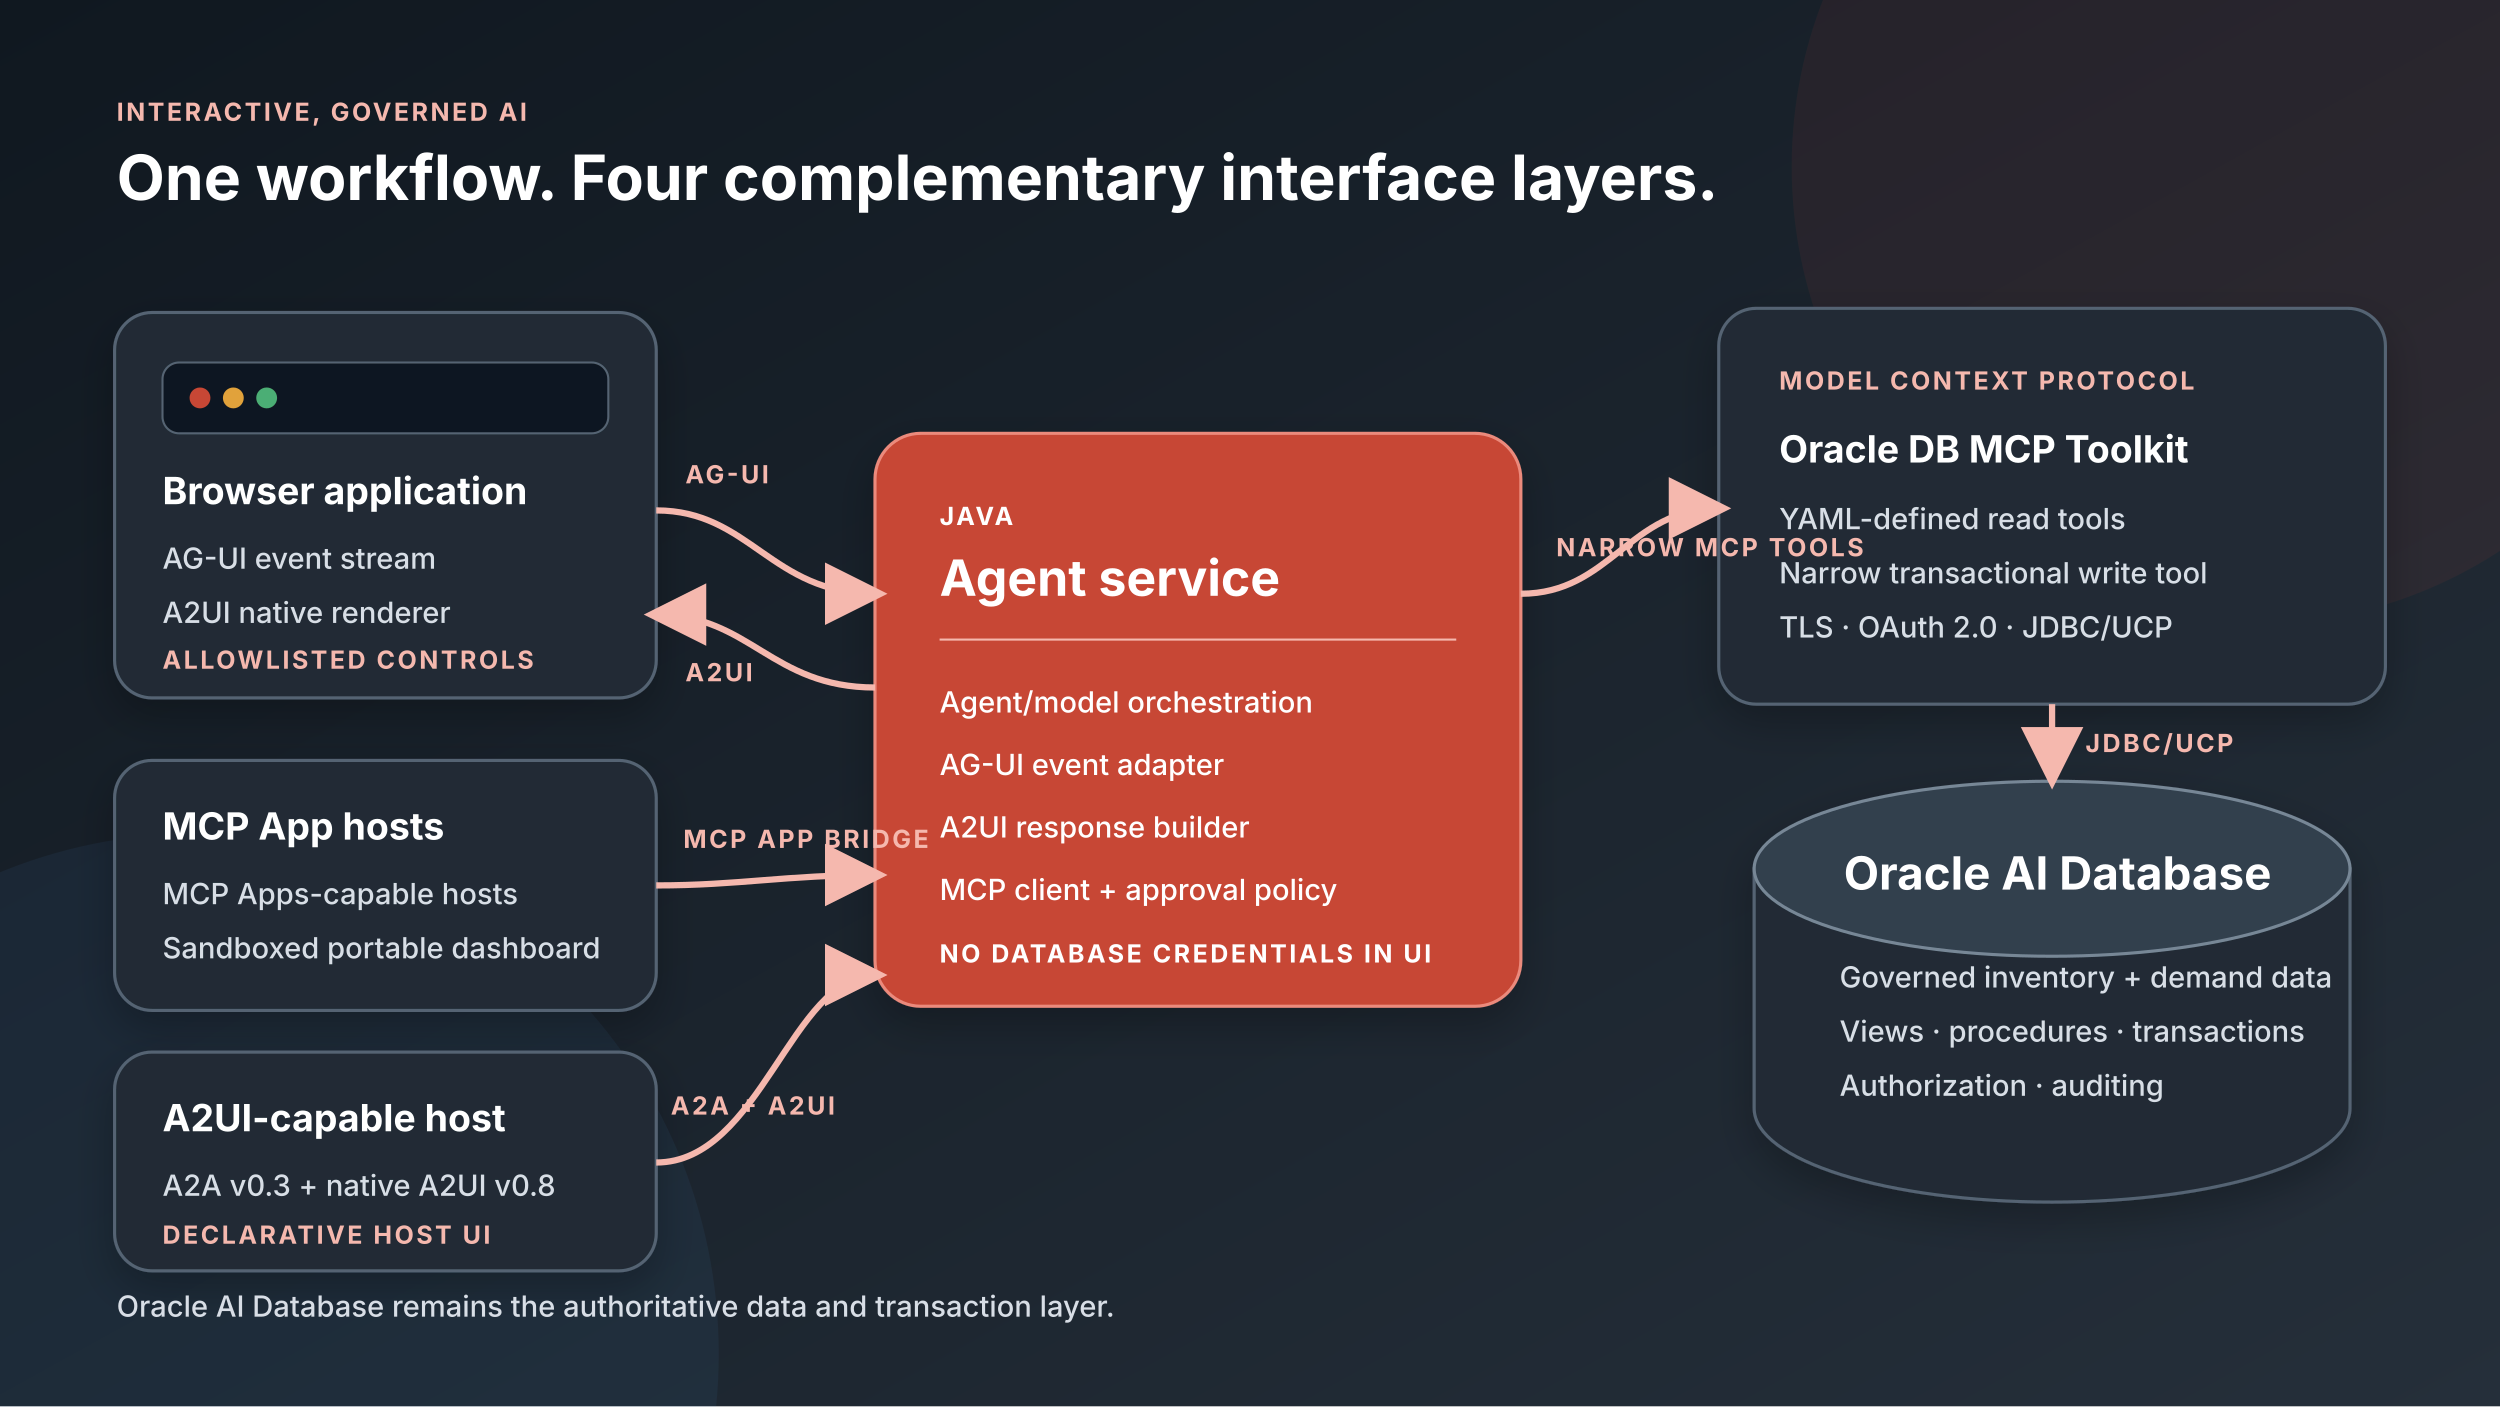
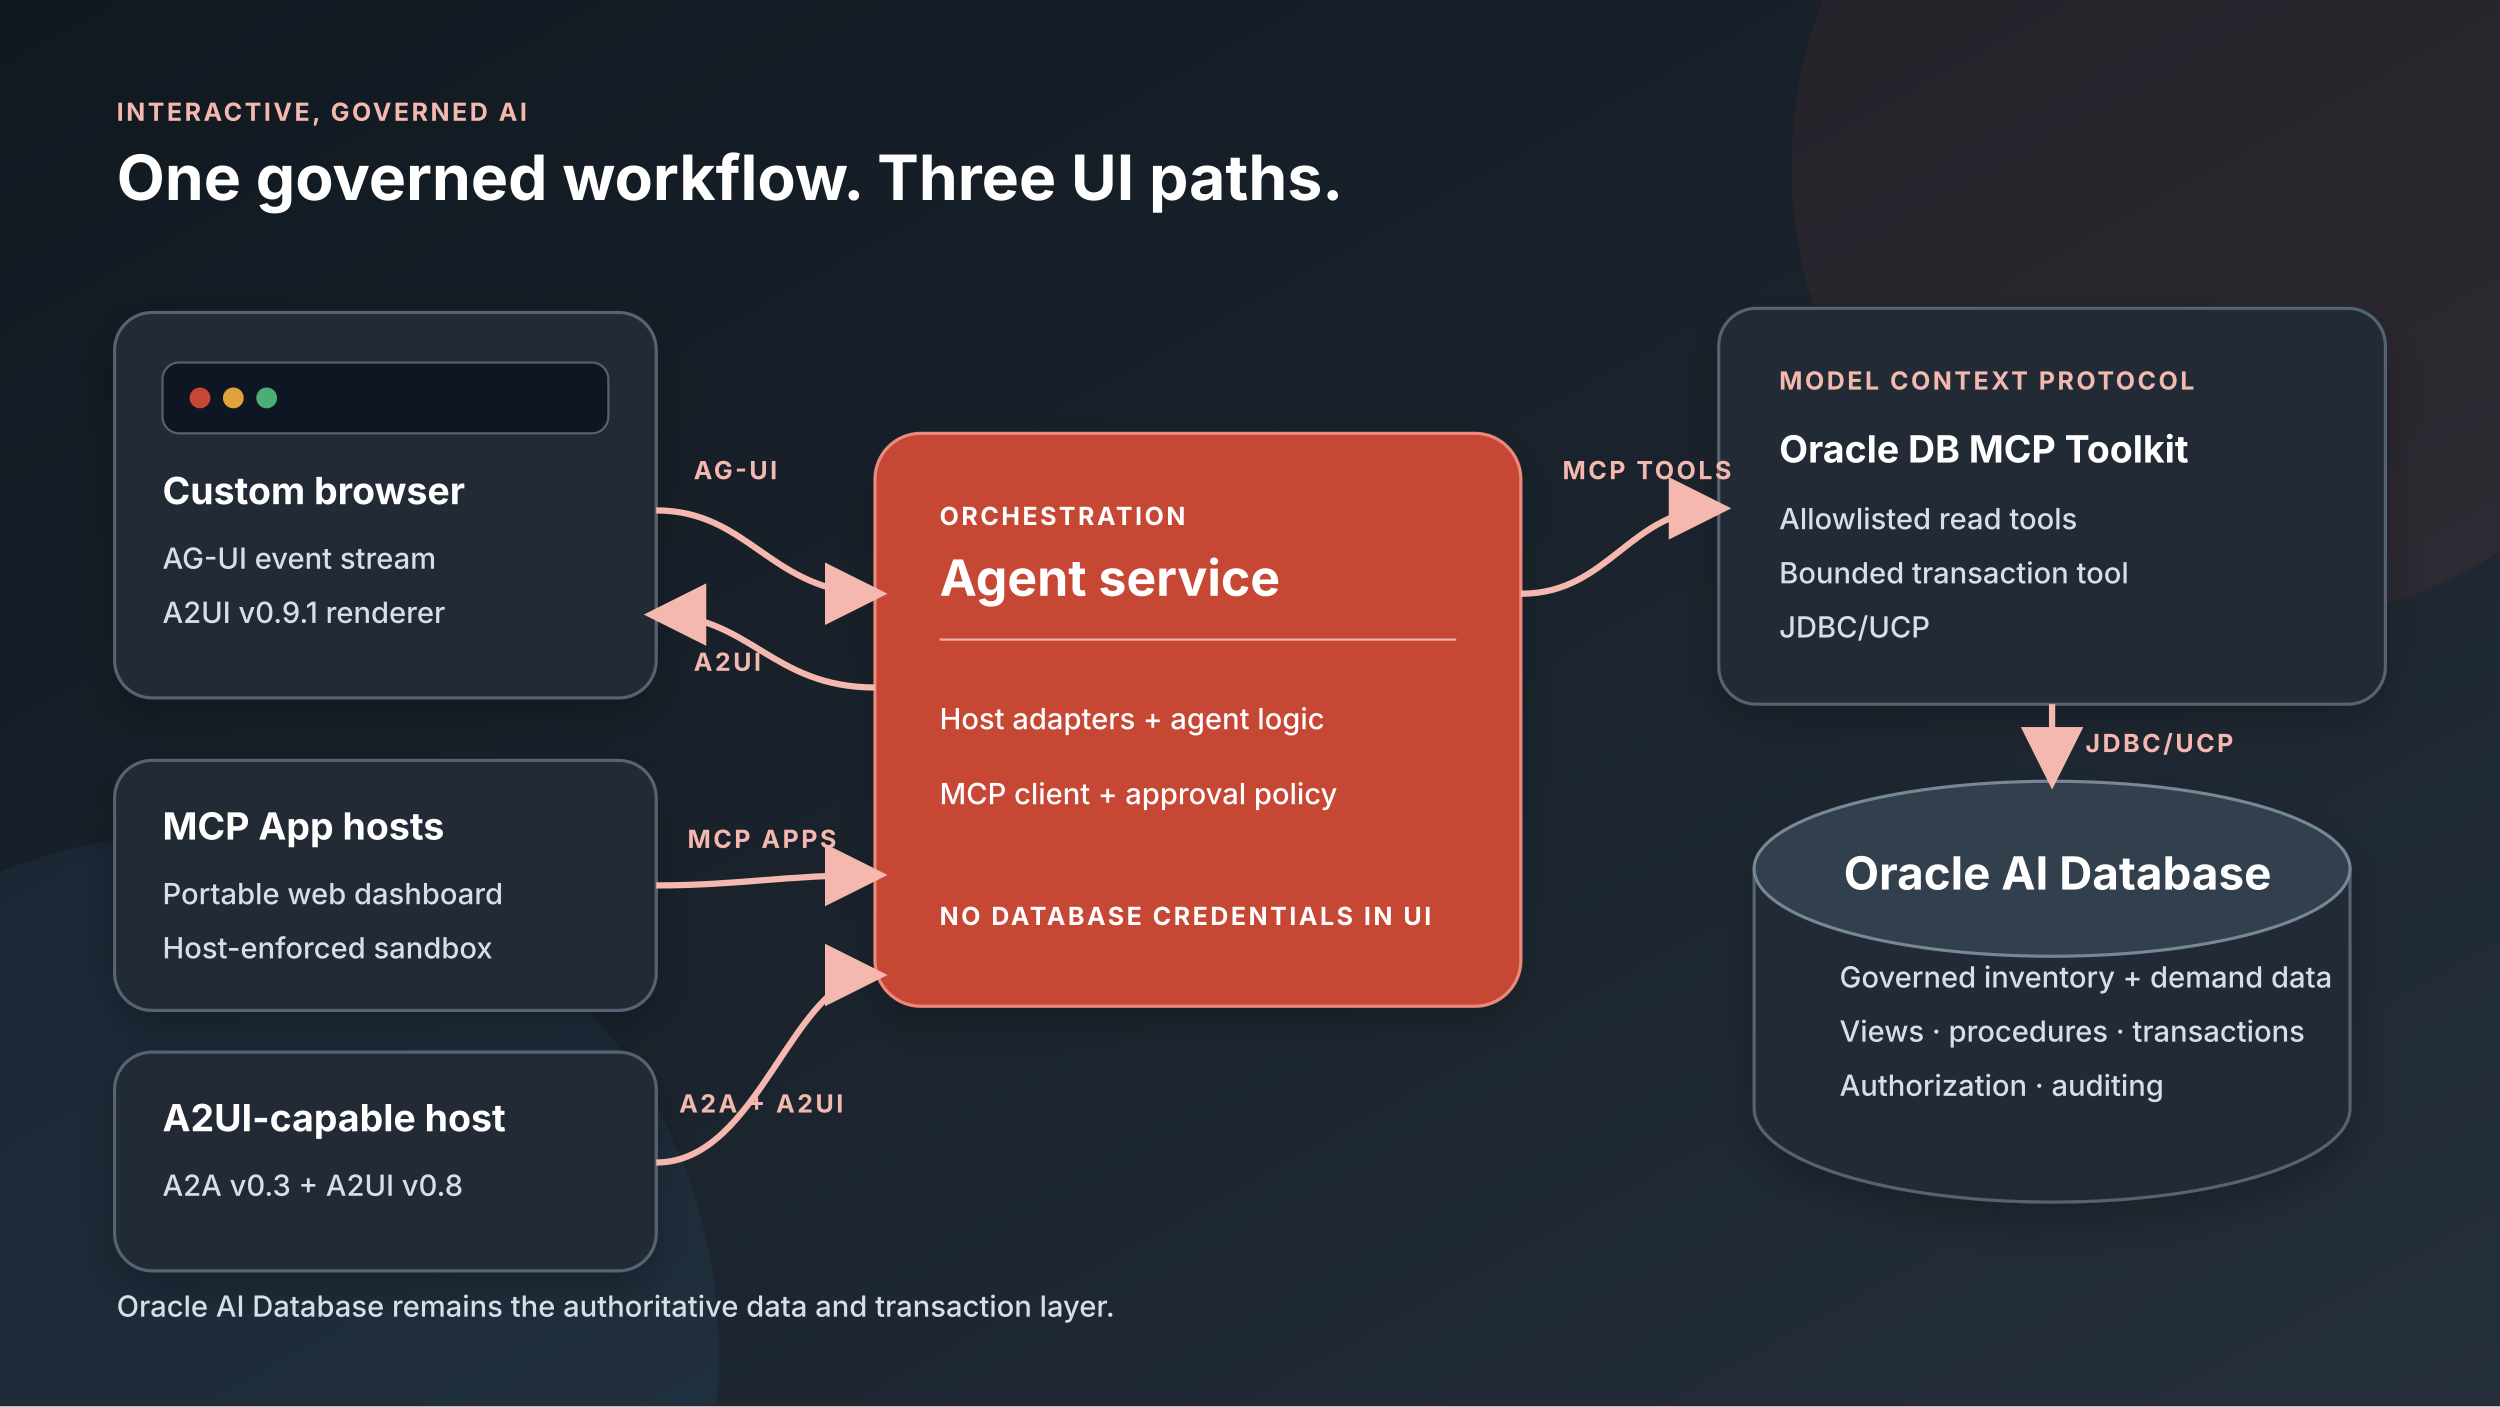
<svg xmlns="http://www.w3.org/2000/svg" width="1200" height="675" viewBox="0 0 1200 675" role="img" aria-labelledby="title desc">
  <defs>
    <linearGradient id="background" x1="0" y1="0" x2="1" y2="1">
      <stop offset="0" stop-color="#101820" />
      <stop offset="1" stop-color="#252f3a" />
    </linearGradient>
    <filter id="shadow" x="-20%" y="-20%" width="140%" height="140%">
      <feDropShadow dx="0" dy="8" stdDeviation="10" flood-opacity=".25" />
    </filter>
    <marker id="arrow" markerWidth="10" markerHeight="10" refX="8" refY="5" orient="auto">
      <path d="M0,0 L10,5 L0,10 z" fill="#f5b8ae" />
    </marker>
    <style>
      .label { font: 700 18px -apple-system,BlinkMacSystemFont,"Segoe UI",sans-serif; fill: #fff; }
      .small { font: 500 14px -apple-system,BlinkMacSystemFont,"Segoe UI",sans-serif; fill: #d8dee6; }
      .micro { font: 700 12px -apple-system,BlinkMacSystemFont,"Segoe UI",sans-serif; fill: #f5b8ae; letter-spacing: 1.2px; }
      .box { fill: #202b35; stroke: #556473; stroke-width: 1.5; }
      .accent { fill: #c74634; stroke: #eb8a7c; stroke-width: 1.5; }
      .flow { fill: none; stroke: #f5b8ae; stroke-width: 3; marker-end: url(#arrow); }
    </style>
  </defs>
  <rect width="1200" height="675" fill="url(#background)" />
  <circle cx="1080" cy="80" r="220" fill="#c74634" opacity=".08" />
  <circle cx="95" cy="650" r="250" fill="#58a6ff" opacity=".06" />
  <text x="56" y="58" class="micro">INTERACTIVE, GOVERNED AI</text>
-   <text x="56" y="96" class="label" style="font-size:30px">One workflow. Four complementary interface layers.</text>
+   <text x="56" y="96" class="label" style="font-size:30px">One governed workflow. Three UI paths.</text>
  <g filter="url(#shadow)">
    <rect x="55" y="150" width="260" height="185" rx="18" class="box" />
    <rect x="78" y="174" width="214" height="34" rx="8" fill="#111820" stroke="#556473" />
    <circle cx="96" cy="191" r="5" fill="#c74634" />
    <circle cx="112" cy="191" r="5" fill="#e1a23a" />
    <circle cx="128" cy="191" r="5" fill="#4cae75" />
-     <text x="78" y="242" class="label">Browser application</text>
+     <text x="78" y="242" class="label">Custom browser</text>
    <text x="78" y="273" class="small">AG-UI event stream</text>
-     <text x="78" y="299" class="small">A2UI native renderer</text>
-     <text x="78" y="321" class="micro">ALLOWLISTED CONTROLS</text>
+     <text x="78" y="299" class="small">A2UI v0.9.1 renderer</text>
  </g>
  <g filter="url(#shadow)">
    <rect x="55" y="365" width="260" height="120" rx="18" class="box" />
    <text x="78" y="403" class="label">MCP App hosts</text>
-     <text x="78" y="434" class="small">MCP Apps-capable hosts</text>
-     <text x="78" y="460" class="small">Sandboxed portable dashboard</text>
+     <text x="78" y="434" class="small">Portable web dashboard</text>
+     <text x="78" y="460" class="small">Host-enforced sandbox</text>
  </g>
  <g filter="url(#shadow)">
    <rect x="55" y="505" width="260" height="105" rx="18" class="box" />
    <text x="78" y="543" class="label">A2UI-capable host</text>
-     <text x="78" y="574" class="small">A2A v0.3 + native A2UI v0.8</text>
-     <text x="78" y="597" class="micro">DECLARATIVE HOST UI</text>
+     <text x="78" y="574" class="small">A2A v0.3 + A2UI v0.8</text>
  </g>
  <g filter="url(#shadow)">
    <rect x="420" y="208" width="310" height="275" rx="22" class="accent" />
-     <text x="451" y="252" class="micro" style="fill:#fff">JAVA</text>
+     <text x="451" y="252" class="micro" style="fill:#fff">ORCHESTRATION</text>
    <text x="451" y="286" class="label" style="font-size:24px">Agent service</text>
    <line x1="451" y1="307" x2="699" y2="307" stroke="#f5b8ae" />
-     <text x="451" y="342" class="small" style="fill:#fff">Agent/model orchestration</text>
-     <text x="451" y="372" class="small" style="fill:#fff">AG-UI event adapter</text>
-     <text x="451" y="402" class="small" style="fill:#fff">A2UI response builder</text>
-     <text x="451" y="432" class="small" style="fill:#fff">MCP client + approval policy</text>
-     <text x="451" y="462" class="micro" style="fill:#fff">NO DATABASE CREDENTIALS IN UI</text>
+     <text x="451" y="350" class="small" style="fill:#fff">Host adapters + agent logic</text>
+     <text x="451" y="386" class="small" style="fill:#fff">MCP client + approval policy</text>
+     <text x="451" y="444" class="micro" style="fill:#fff">NO DATABASE CREDENTIALS IN UI</text>
  </g>
  <g filter="url(#shadow)">
    <rect x="825" y="148" width="320" height="190" rx="18" class="box" />
    <text x="854" y="187" class="micro">MODEL CONTEXT PROTOCOL</text>
    <text x="854" y="222" class="label">Oracle DB MCP Toolkit</text>
-     <text x="854" y="254" class="small">YAML-defined read tools</text>
-     <text x="854" y="280" class="small">Narrow transactional write tool</text>
-     <text x="854" y="306" class="small">TLS · OAuth 2.0 · JDBC/UCP</text>
+     <text x="854" y="254" class="small">Allowlisted read tools</text>
+     <text x="854" y="280" class="small">Bounded transaction tool</text>
+     <text x="854" y="306" class="small">JDBC/UCP</text>
  </g>
  <g filter="url(#shadow)">
    <path d="M842 417 h286 v115 c0 25-64 45-143 45s-143-20-143-45z" class="box" />
    <ellipse cx="985" cy="417" rx="143" ry="42" fill="#313f4d" stroke="#778796" stroke-width="1.5" />
    <text x="885" y="427" class="label" style="font-size:22px">Oracle AI Database</text>
    <text x="883" y="474" class="small">Governed inventory + demand data</text>
    <text x="883" y="500" class="small">Views · procedures · transactions</text>
    <text x="883" y="526" class="small">Authorization · auditing</text>
  </g>
  <path d="M315 245 C360 245 370 285 420 285" class="flow" />
  <path d="M420 330 C370 330 360 295 315 295" class="flow" />
-   <text x="329" y="232" class="micro">AG-UI</text>
-   <text x="329" y="327" class="micro">A2UI</text>
+   <text x="333" y="230" class="micro">AG-UI</text>
+   <text x="333" y="322" class="micro">A2UI</text>
  <path d="M315 425 C355 425 377 420 420 420" class="flow" />
-   <text x="328" y="407" class="micro">MCP APP BRIDGE</text>
+   <text x="330" y="407" class="micro">MCP APPS</text>
  <path d="M315 558 C365 558 380 468 420 468" class="flow" />
-   <text x="322" y="535" class="micro">A2A + A2UI</text>
+   <text x="326" y="534" class="micro">A2A + A2UI</text>
  <path d="M730 285 C773 285 782 244 825 244" class="flow" />
-   <text x="747" y="267" class="micro">NARROW MCP TOOLS</text>
+   <text x="750" y="230" class="micro">MCP TOOLS</text>
  <path d="M985 338 L985 373" class="flow" />
  <text x="1001" y="361" class="micro">JDBC/UCP</text>
  <text x="56" y="632" class="small">Oracle AI Database remains the authoritative data and transaction layer.</text>
</svg>
